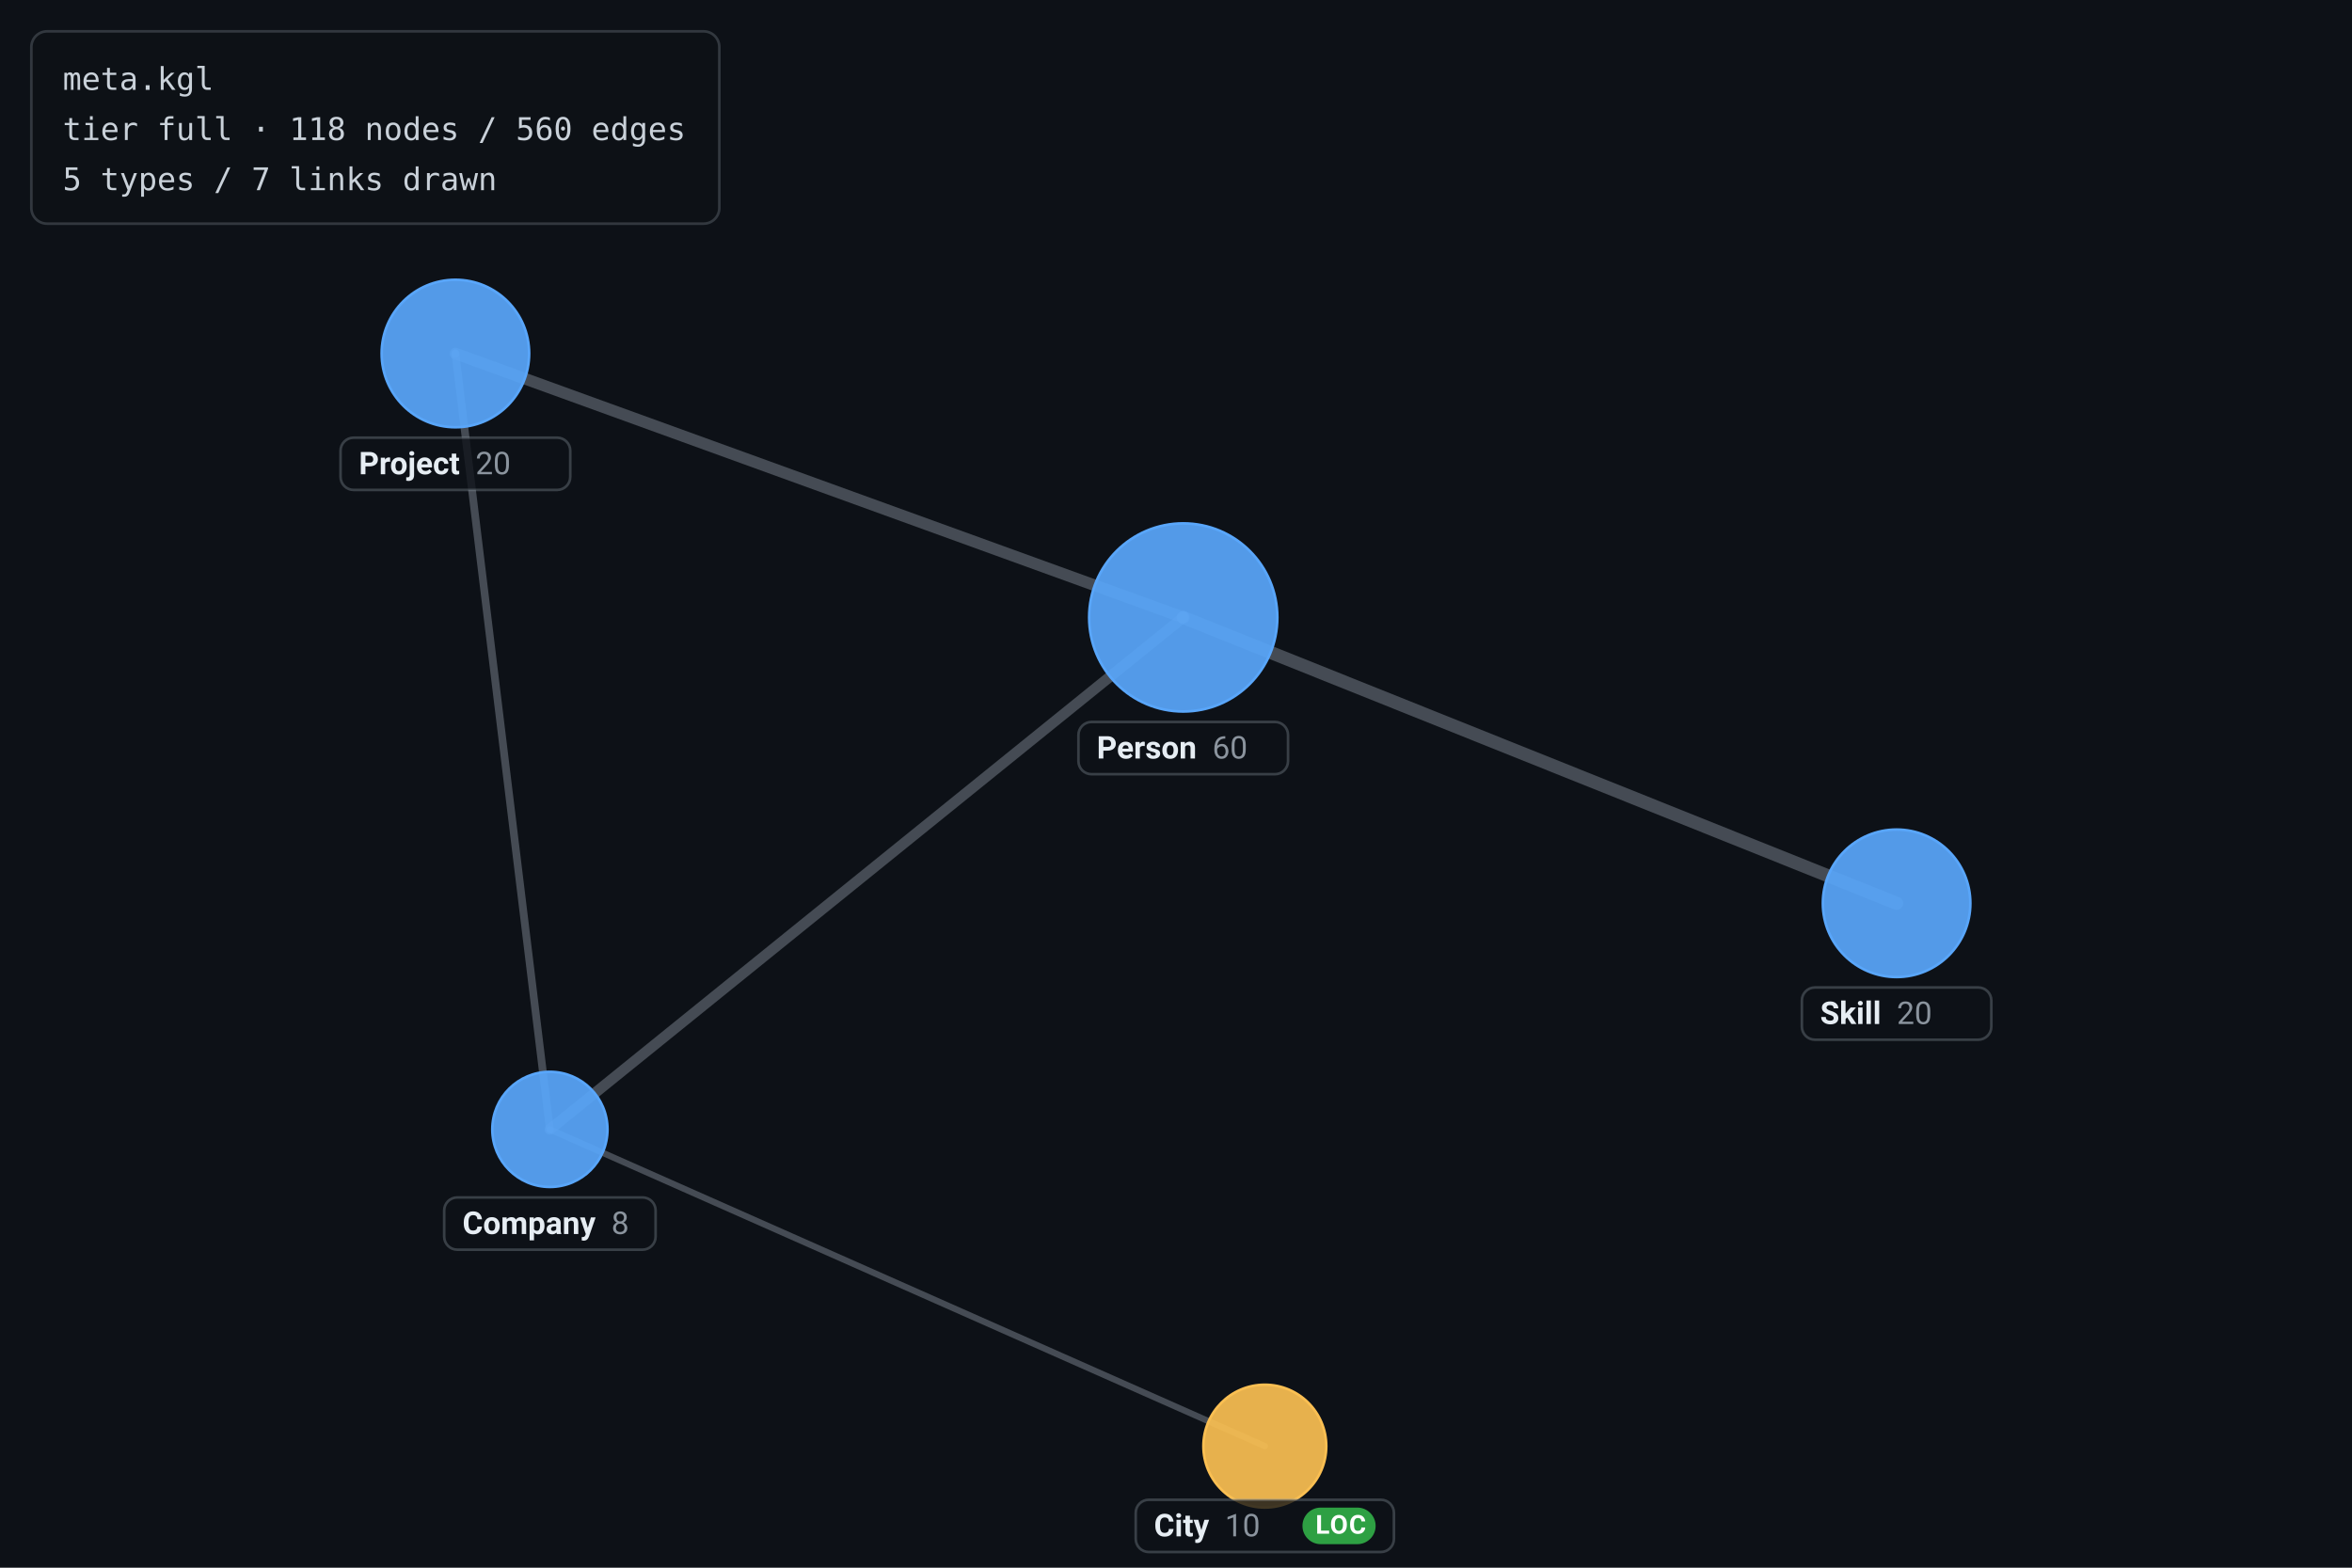
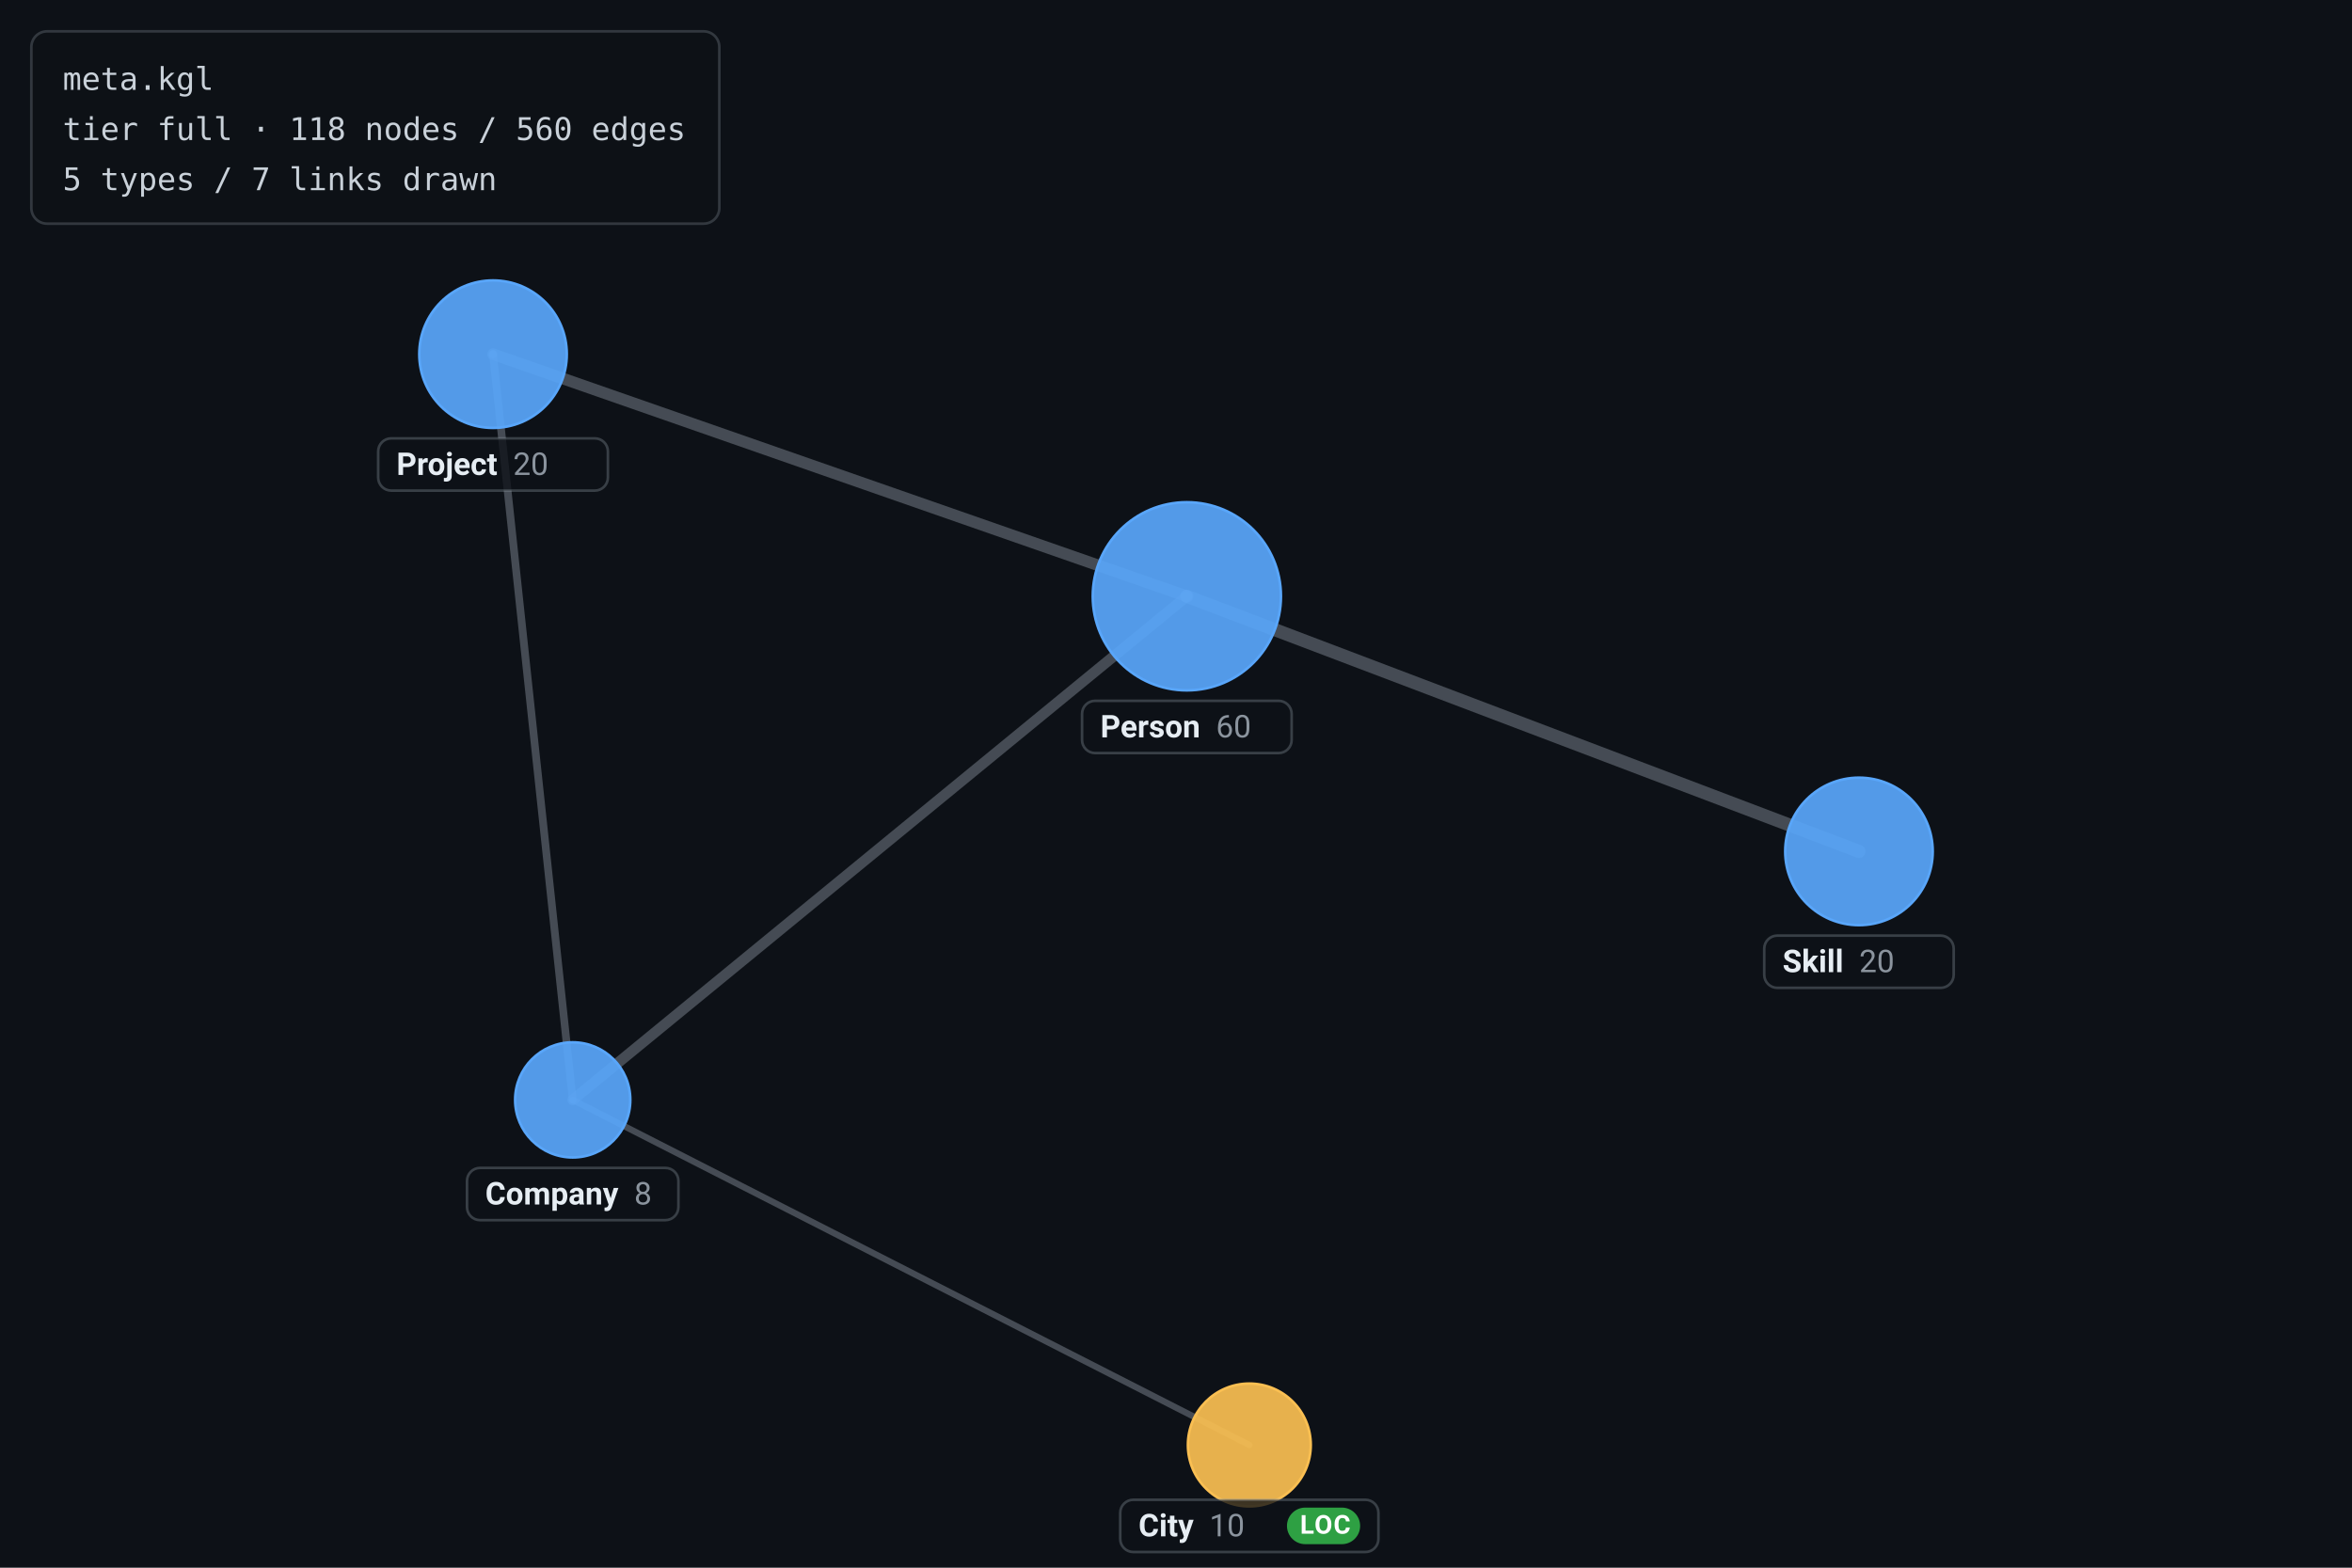
<svg xmlns="http://www.w3.org/2000/svg" width="900" height="600" viewBox="0 0 900 600" font-family="ui-sans-serif, system-ui, -apple-system, 'Segoe UI', Roboto, 'Helvetica Neue', Arial, sans-serif">
  <rect width="900" height="600" fill="#0d1117" />
  <g stroke="#8b949e" stroke-opacity="0.45" stroke-linecap="round">
-     <line x1="452.77" y1="236.31" x2="725.74" y2="345.72" stroke-width="5" />
-     <line x1="452.77" y1="236.31" x2="452.77" y2="236.31" stroke-width="5" />
-     <line x1="452.77" y1="236.31" x2="174.26" y2="135.3" stroke-width="4.43" />
-     <line x1="452.77" y1="236.31" x2="210.42" y2="432.25" stroke-width="4.06" />
-     <line x1="174.26" y1="135.3" x2="174.26" y2="135.3" stroke-width="3.25" />
-     <line x1="210.42" y1="432.25" x2="174.26" y2="135.3" stroke-width="2.95" />
-     <line x1="210.42" y1="432.25" x2="483.99" y2="553.48" stroke-width="2.4" />
+     <line x1="454.15" y1="228.22" x2="711.34" y2="325.86" stroke-width="5" />
+     <line x1="454.15" y1="228.22" x2="454.15" y2="228.22" stroke-width="5" />
+     <line x1="454.15" y1="228.22" x2="188.66" y2="135.55" stroke-width="4.43" />
+     <line x1="454.15" y1="228.22" x2="219.15" y2="420.96" stroke-width="4.06" />
+     <line x1="188.66" y1="135.55" x2="188.66" y2="135.55" stroke-width="3.25" />
+     <line x1="219.15" y1="420.96" x2="188.66" y2="135.55" stroke-width="2.95" />
+     <line x1="219.15" y1="420.96" x2="478.06" y2="553.04" stroke-width="2.4" />
  </g>
  <g>
-     <circle cx="452.77" cy="236.31" r="36" fill="#59a6fa" fill-opacity="0.92" stroke="#59a6fa" stroke-opacity="1" stroke-width="1" />
-     <circle cx="174.26" cy="135.3" r="28.22" fill="#59a6fa" fill-opacity="0.92" stroke="#59a6fa" stroke-opacity="1" stroke-width="1" />
-     <circle cx="725.74" cy="345.72" r="28.22" fill="#59a6fa" fill-opacity="0.92" stroke="#59a6fa" stroke-opacity="1" stroke-width="1" />
-     <circle cx="483.99" cy="553.48" r="23.5" fill="#fabf52" fill-opacity="0.92" stroke="#fabf52" stroke-opacity="1" stroke-width="1" />
-     <circle cx="210.42" cy="432.25" r="22.03" fill="#59a6fa" fill-opacity="0.92" stroke="#59a6fa" stroke-opacity="1" stroke-width="1" />
+     <circle cx="454.15" cy="228.22" r="36" fill="#59a6fa" fill-opacity="0.92" stroke="#59a6fa" stroke-opacity="1" stroke-width="1" />
+     <circle cx="188.66" cy="135.55" r="28.22" fill="#59a6fa" fill-opacity="0.92" stroke="#59a6fa" stroke-opacity="1" stroke-width="1" />
+     <circle cx="711.34" cy="325.86" r="28.22" fill="#59a6fa" fill-opacity="0.92" stroke="#59a6fa" stroke-opacity="1" stroke-width="1" />
+     <circle cx="478.06" cy="553.04" r="23.5" fill="#fabf52" fill-opacity="0.92" stroke="#fabf52" stroke-opacity="1" stroke-width="1" />
+     <circle cx="219.15" cy="420.96" r="22.03" fill="#59a6fa" fill-opacity="0.92" stroke="#59a6fa" stroke-opacity="1" stroke-width="1" />
  </g>
  <g font-size="12">
-     <rect x="412.67" y="276.31" width="80.2" height="20" rx="5" fill="#0d1117" fill-opacity="0.78" stroke="#8b949e" stroke-opacity="0.35" />
-     <text x="419.67" y="290.31" fill="#e6edf3" font-weight="600">Person<tspan fill="#8b949e" font-weight="400" dx="6">60</tspan>
+     <rect x="414.05" y="268.22" width="80.2" height="20" rx="5" fill="#0d1117" fill-opacity="0.78" stroke="#8b949e" stroke-opacity="0.35" />
+     <text x="421.05" y="282.22" fill="#e6edf3" font-weight="600">Person<tspan fill="#8b949e" font-weight="400" dx="6">60</tspan>
    </text>
-     <rect x="130.31" y="167.51" width="87.9" height="20" rx="5" fill="#0d1117" fill-opacity="0.78" stroke="#8b949e" stroke-opacity="0.35" />
-     <text x="137.31" y="181.51" fill="#e6edf3" font-weight="600">Project<tspan fill="#8b949e" font-weight="400" dx="6">20</tspan>
+     <rect x="144.71" y="167.77" width="87.9" height="20" rx="5" fill="#0d1117" fill-opacity="0.78" stroke="#8b949e" stroke-opacity="0.35" />
+     <text x="151.71" y="181.77" fill="#e6edf3" font-weight="600">Project<tspan fill="#8b949e" font-weight="400" dx="6">20</tspan>
    </text>
-     <rect x="689.49" y="377.93" width="72.5" height="20" rx="5" fill="#0d1117" fill-opacity="0.78" stroke="#8b949e" stroke-opacity="0.35" />
-     <text x="696.49" y="391.93" fill="#e6edf3" font-weight="600">Skill<tspan fill="#8b949e" font-weight="400" dx="6">20</tspan>
+     <rect x="675.09" y="358.08" width="72.5" height="20" rx="5" fill="#0d1117" fill-opacity="0.78" stroke="#8b949e" stroke-opacity="0.35" />
+     <text x="682.09" y="372.08" fill="#e6edf3" font-weight="600">Skill<tspan fill="#8b949e" font-weight="400" dx="6">20</tspan>
    </text>
-     <rect x="434.59" y="574" width="98.8" height="20" rx="5" fill="#0d1117" fill-opacity="0.78" stroke="#8b949e" stroke-opacity="0.35" />
-     <text x="441.59" y="588" fill="#e6edf3" font-weight="600">City<tspan fill="#8b949e" font-weight="400" dx="6">10</tspan>
+     <rect x="428.66" y="574" width="98.8" height="20" rx="5" fill="#0d1117" fill-opacity="0.78" stroke="#8b949e" stroke-opacity="0.35" />
+     <text x="435.66" y="588" fill="#e6edf3" font-weight="600">City<tspan fill="#8b949e" font-weight="400" dx="6">10</tspan>
    </text>
-     <rect x="498.39" y="577" width="28" height="14" rx="7" fill="#2ea043" />
-     <text x="503.39" y="587" fill="#ffffff" font-size="10" font-weight="700" letter-spacing="0.4">LOC</text>
-     <rect x="169.97" y="458.29" width="80.9" height="20" rx="5" fill="#0d1117" fill-opacity="0.78" stroke="#8b949e" stroke-opacity="0.35" />
-     <text x="176.97" y="472.29" fill="#e6edf3" font-weight="600">Company<tspan fill="#8b949e" font-weight="400" dx="6">8</tspan>
+     <rect x="492.46" y="577" width="28" height="14" rx="7" fill="#2ea043" />
+     <text x="497.46" y="587" fill="#ffffff" font-size="10" font-weight="700" letter-spacing="0.4">LOC</text>
+     <rect x="178.7" y="446.99" width="80.9" height="20" rx="5" fill="#0d1117" fill-opacity="0.78" stroke="#8b949e" stroke-opacity="0.35" />
+     <text x="185.7" y="460.99" fill="#e6edf3" font-weight="600">Company<tspan fill="#8b949e" font-weight="400" dx="6">8</tspan>
    </text>
  </g>
  <rect x="12" y="12" width="263.25" height="73.6" rx="6" fill="#0d1117" fill-opacity="0.85" stroke="#8b949e" stroke-opacity="0.30" />
  <g font-family="ui-monospace, SFMono-Regular, 'SF Mono', Menlo, Consolas, monospace" font-size="12">
    <text x="24" y="34.4" fill="#c9d1d9">meta.kgl</text>
    <text x="24" y="53.6" fill="#c9d1d9">tier full · 118 nodes / 560 edges</text>
    <text x="24" y="72.8" fill="#c9d1d9">5 types / 7 links drawn</text>
  </g>
</svg>
